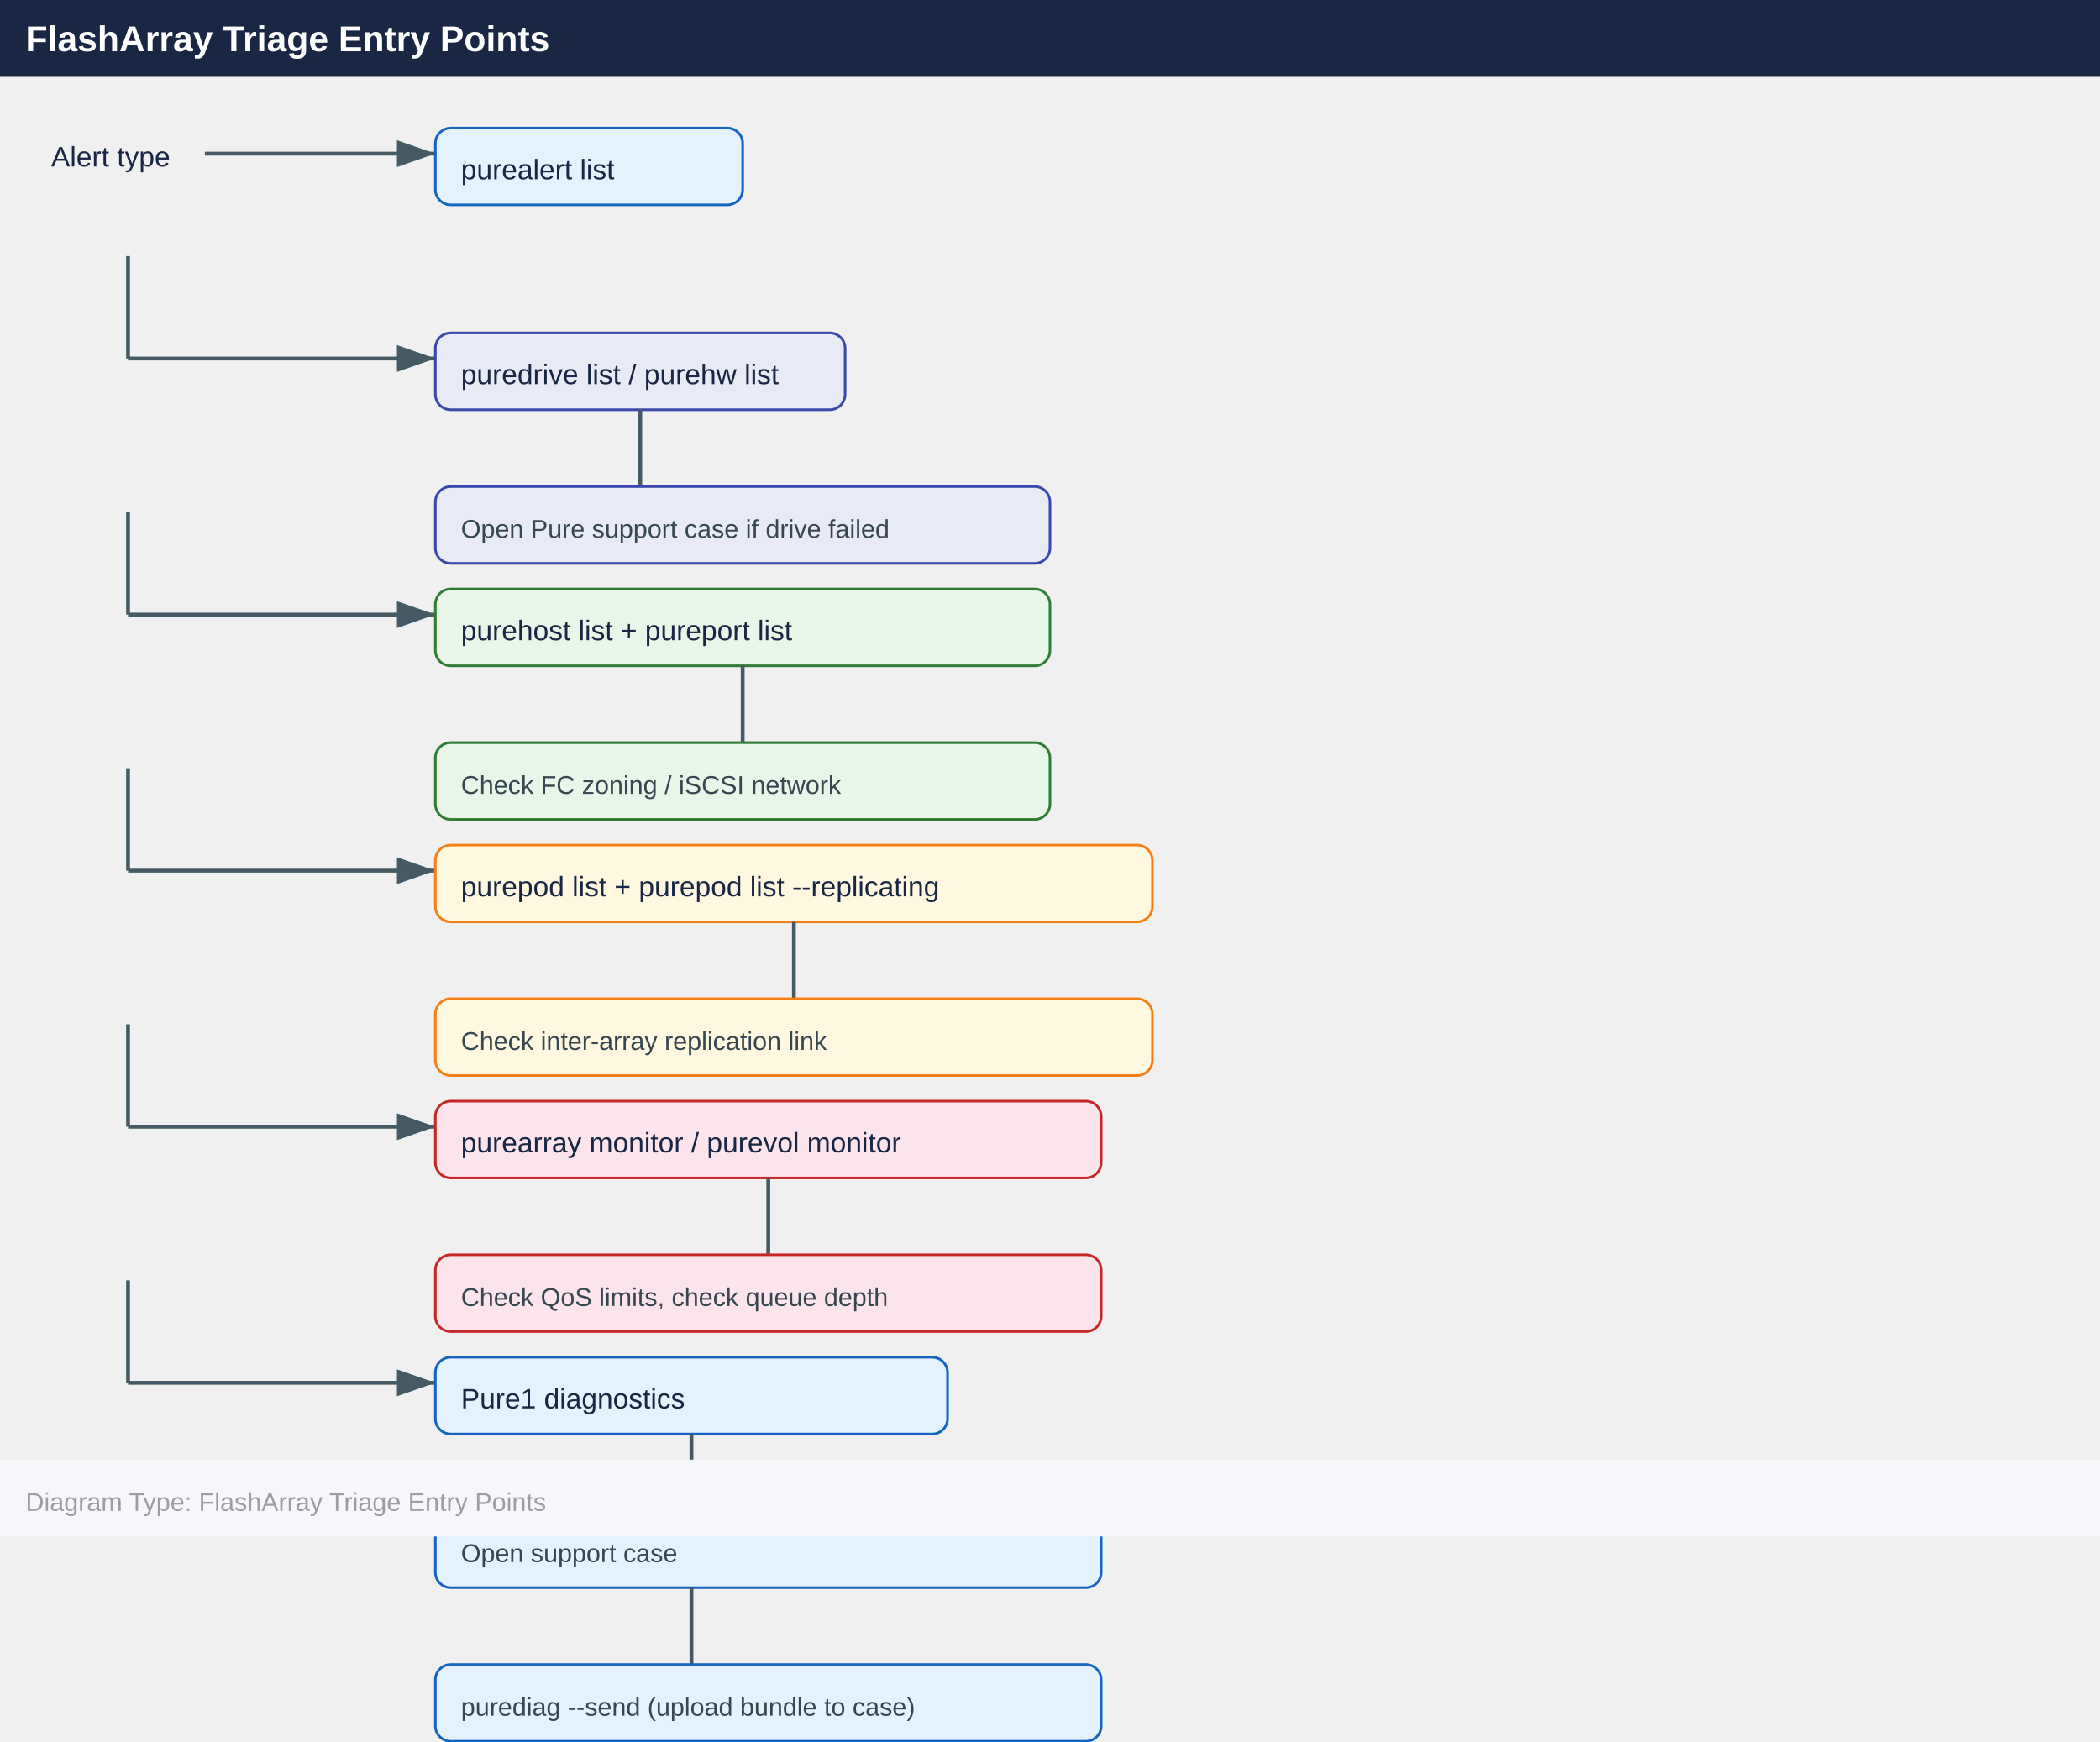
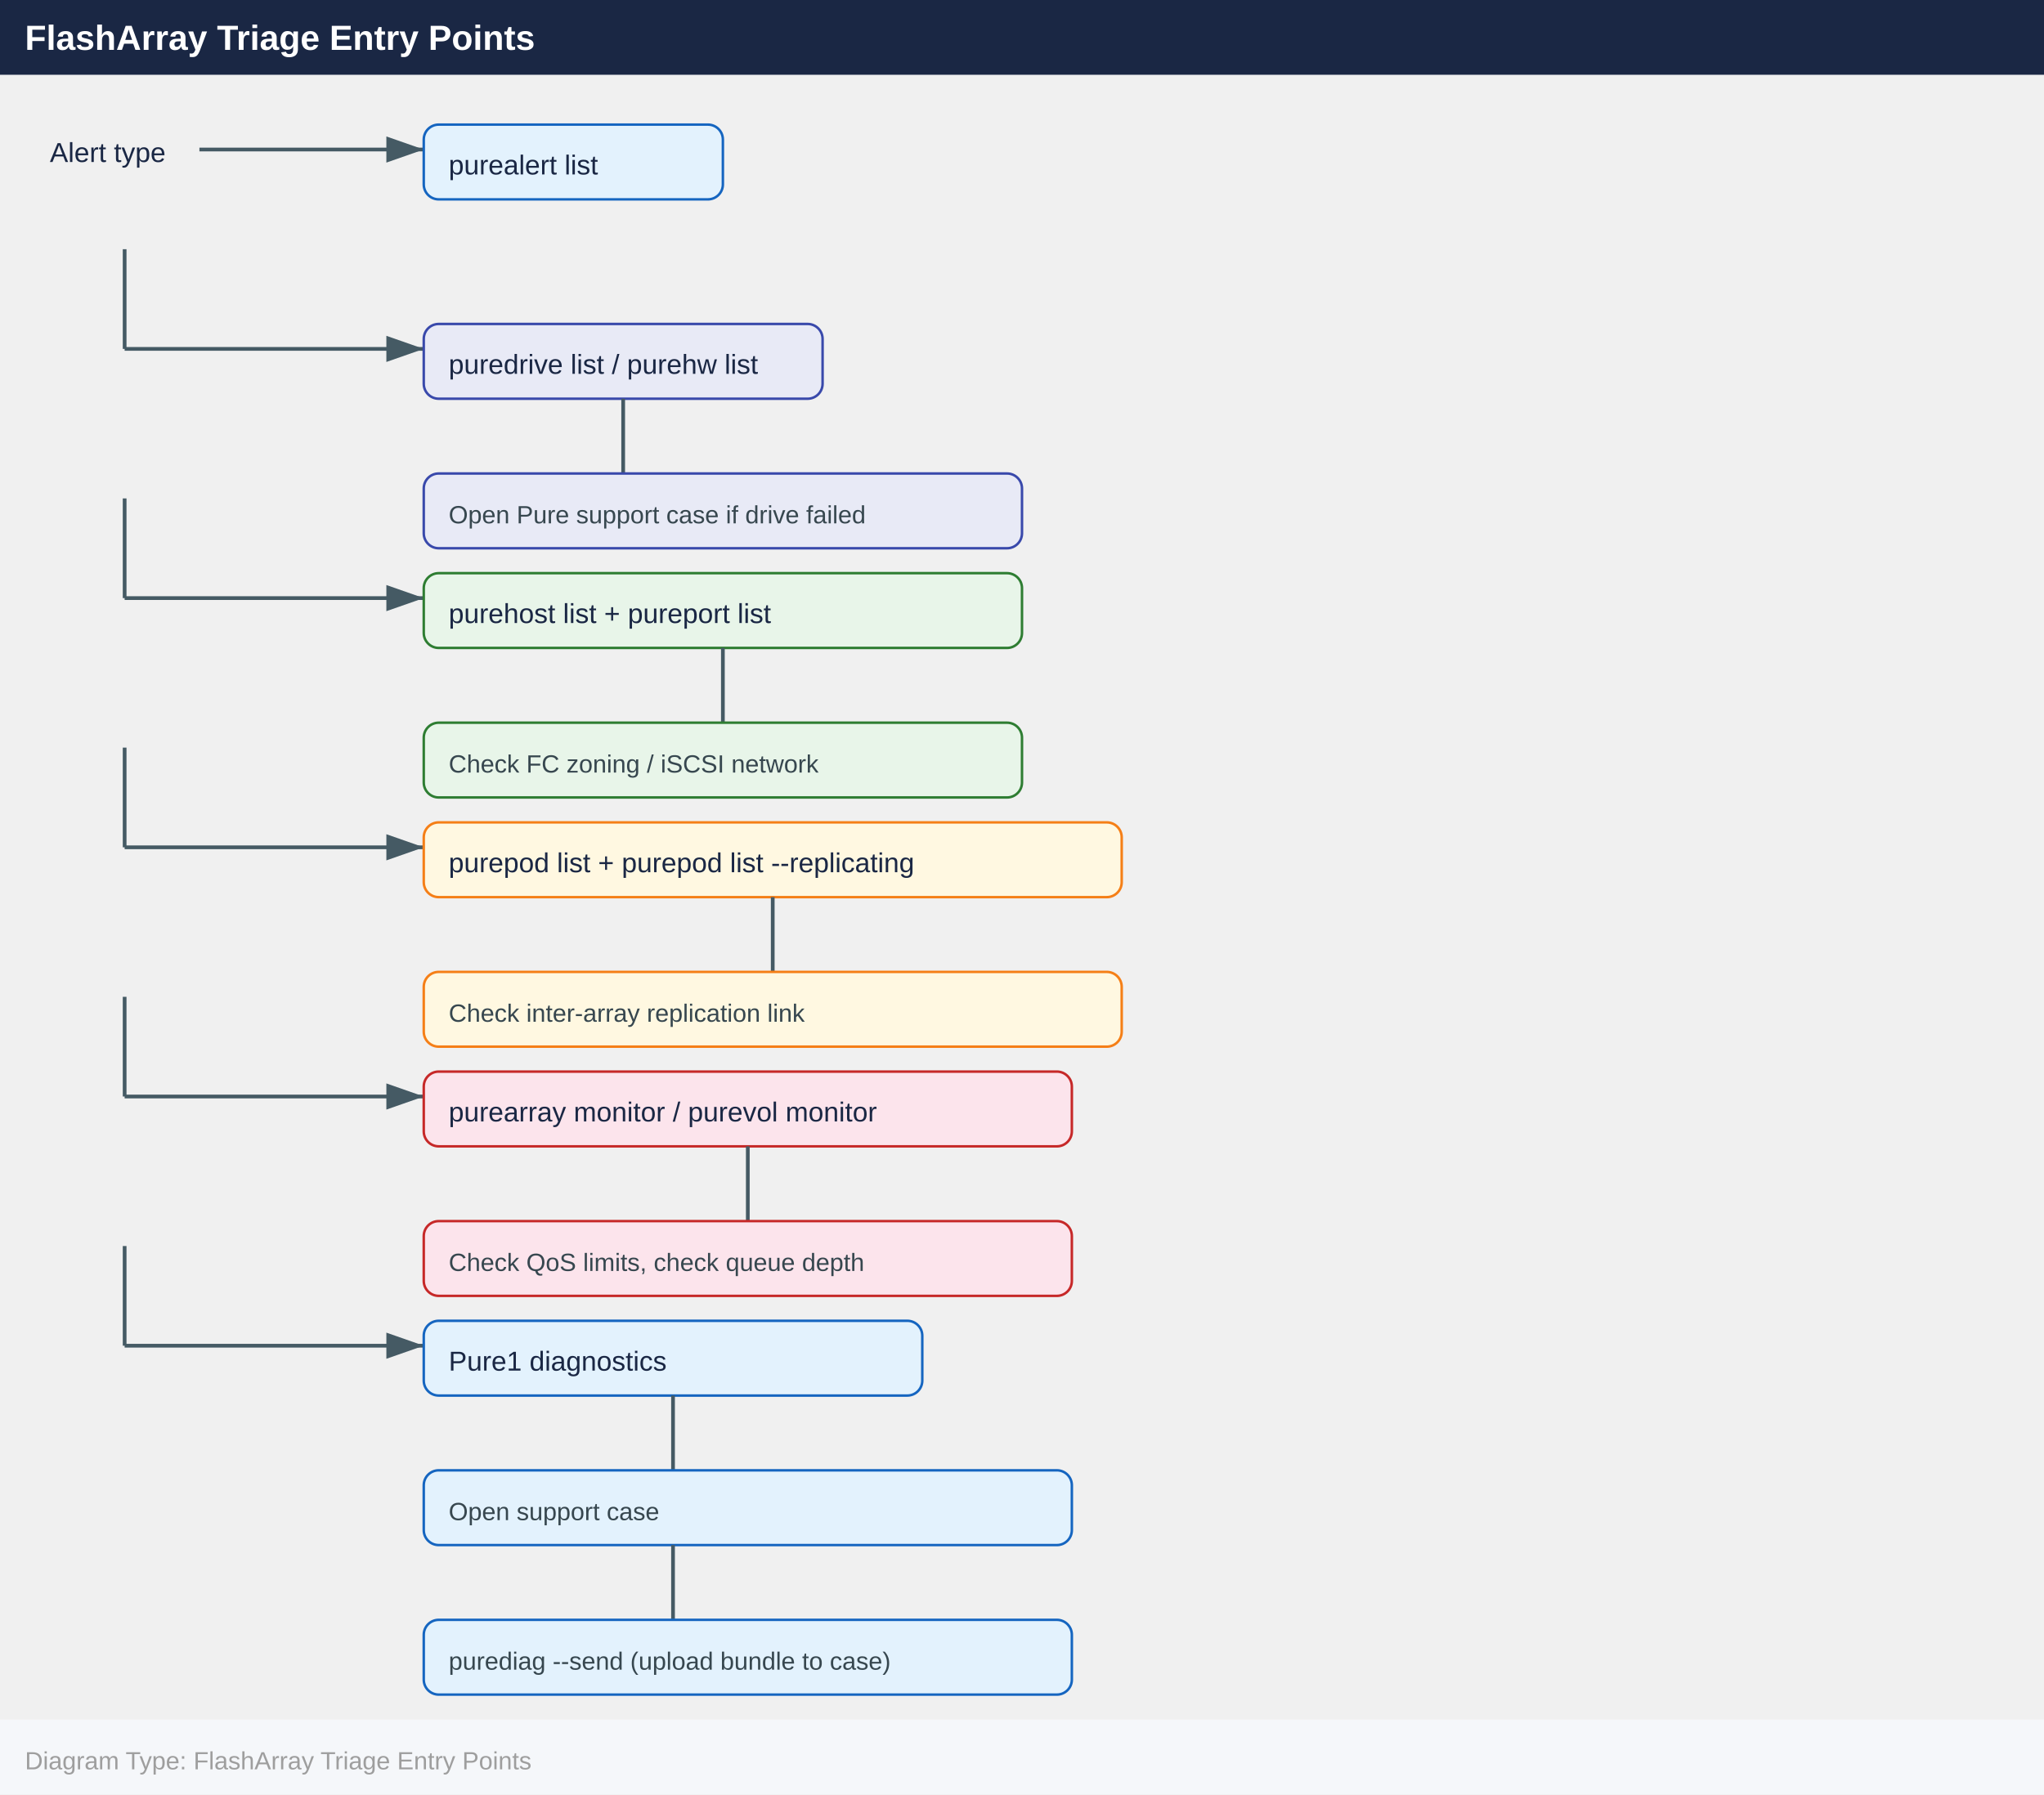
- <svg xmlns="http://www.w3.org/2000/svg" width="820" height="680" viewBox="0 0 820 680">
+ <svg xmlns="http://www.w3.org/2000/svg" width="820" height="720" viewBox="0 0 820 720">
  <defs>
    <marker id="arrowhead" markerWidth="10" markerHeight="7" refX="10" refY="3.5" orient="auto">
      <polygon points="0 0, 10 3.5, 0 7" fill="#455a64" />
    </marker>
  </defs>
  <rect x="0" y="0" width="820" height="30" fill="#1a2744" />
  <text x="10" y="20" font-family="Arial,Helvetica,sans-serif" font-size="14" font-weight="bold" fill="#ffffff">FlashArray Triage Entry Points</text>
  <g transform="translate(20, 50)">
    <text x="0" y="15" font-family="Arial,Helvetica,sans-serif" font-size="11" fill="#1a2744">Alert type</text>
    <line x1="60" y1="10" x2="150" y2="10" stroke="#455a64" stroke-width="1.5" marker-end="url(#arrowhead)" />
    <rect x="150" y="0" width="120" height="30" rx="6" fill="#e3f2fd" stroke="#1565c0" />
    <text x="160" y="20" font-family="Arial,Helvetica,sans-serif" font-size="11" fill="#1a2744">purealert list</text>
    <g transform="translate(0, 50)">
      <line x1="30" y1="0" x2="30" y2="40" stroke="#455a64" stroke-width="1.5" />
      <line x1="30" y1="40" x2="150" y2="40" stroke="#455a64" stroke-width="1.5" marker-end="url(#arrowhead)" />
      <rect x="150" y="30" width="160" height="30" rx="6" fill="#e8eaf6" stroke="#3949ab" />
      <text x="160" y="50" font-family="Arial,Helvetica,sans-serif" font-size="11" fill="#1a2744">puredrive list / purehw list</text>
      <line x1="230" y1="60" x2="230" y2="90" stroke="#455a64" stroke-width="1.5" />
      <rect x="150" y="90" width="240" height="30" rx="6" fill="#e8eaf6" stroke="#3949ab" />
      <text x="160" y="110" font-family="Arial,Helvetica,sans-serif" font-size="10" fill="#37474f">Open Pure support case if drive failed</text>
    </g>
    <g transform="translate(0, 150)">
      <line x1="30" y1="0" x2="30" y2="40" stroke="#455a64" stroke-width="1.5" />
      <line x1="30" y1="40" x2="150" y2="40" stroke="#455a64" stroke-width="1.5" marker-end="url(#arrowhead)" />
      <rect x="150" y="30" width="240" height="30" rx="6" fill="#e8f5e9" stroke="#2e7d32" />
      <text x="160" y="50" font-family="Arial,Helvetica,sans-serif" font-size="11" fill="#1a2744">purehost list + pureport list</text>
      <line x1="270" y1="60" x2="270" y2="90" stroke="#455a64" stroke-width="1.5" />
      <rect x="150" y="90" width="240" height="30" rx="6" fill="#e8f5e9" stroke="#2e7d32" />
      <text x="160" y="110" font-family="Arial,Helvetica,sans-serif" font-size="10" fill="#37474f">Check FC zoning / iSCSI network</text>
    </g>
    <g transform="translate(0, 250)">
      <line x1="30" y1="0" x2="30" y2="40" stroke="#455a64" stroke-width="1.5" />
      <line x1="30" y1="40" x2="150" y2="40" stroke="#455a64" stroke-width="1.5" marker-end="url(#arrowhead)" />
      <rect x="150" y="30" width="280" height="30" rx="6" fill="#fff8e1" stroke="#f57f17" />
      <text x="160" y="50" font-family="Arial,Helvetica,sans-serif" font-size="11" fill="#1a2744">purepod list + purepod list --replicating</text>
      <line x1="290" y1="60" x2="290" y2="90" stroke="#455a64" stroke-width="1.5" />
      <rect x="150" y="90" width="280" height="30" rx="6" fill="#fff8e1" stroke="#f57f17" />
      <text x="160" y="110" font-family="Arial,Helvetica,sans-serif" font-size="10" fill="#37474f">Check inter-array replication link</text>
    </g>
    <g transform="translate(0, 350)">
      <line x1="30" y1="0" x2="30" y2="40" stroke="#455a64" stroke-width="1.5" />
      <line x1="30" y1="40" x2="150" y2="40" stroke="#455a64" stroke-width="1.5" marker-end="url(#arrowhead)" />
      <rect x="150" y="30" width="260" height="30" rx="6" fill="#fce4ec" stroke="#c62828" />
      <text x="160" y="50" font-family="Arial,Helvetica,sans-serif" font-size="11" fill="#1a2744">purearray monitor / purevol monitor</text>
      <line x1="280" y1="60" x2="280" y2="90" stroke="#455a64" stroke-width="1.5" />
      <rect x="150" y="90" width="260" height="30" rx="6" fill="#fce4ec" stroke="#c62828" />
      <text x="160" y="110" font-family="Arial,Helvetica,sans-serif" font-size="10" fill="#37474f">Check QoS limits, check queue depth</text>
    </g>
    <g transform="translate(0, 450)">
      <line x1="30" y1="0" x2="30" y2="40" stroke="#455a64" stroke-width="1.5" />
      <line x1="30" y1="40" x2="150" y2="40" stroke="#455a64" stroke-width="1.5" marker-end="url(#arrowhead)" />
      <rect x="150" y="30" width="200" height="30" rx="6" fill="#e3f2fd" stroke="#1565c0" />
      <text x="160" y="50" font-family="Arial,Helvetica,sans-serif" font-size="11" fill="#1a2744">Pure1 diagnostics</text>
      <line x1="250" y1="60" x2="250" y2="90" stroke="#455a64" stroke-width="1.5" />
      <rect x="150" y="90" width="260" height="30" rx="6" fill="#e3f2fd" stroke="#1565c0" />
      <text x="160" y="110" font-family="Arial,Helvetica,sans-serif" font-size="10" fill="#37474f">Open support case</text>
      <line x1="250" y1="120" x2="250" y2="150" stroke="#455a64" stroke-width="1.5" />
      <rect x="150" y="150" width="260" height="30" rx="6" fill="#e3f2fd" stroke="#1565c0" />
      <text x="160" y="170" font-family="Arial,Helvetica,sans-serif" font-size="10" fill="#37474f">purediag --send (upload bundle to case)</text>
    </g>
  </g>
-   <rect x="0" y="570" width="820" height="30" fill="#f5f7fa" />
-   <text x="10" y="590" font-family="Arial,Helvetica,sans-serif" font-size="10" fill="#9e9e9e">Diagram Type: FlashArray Triage Entry Points</text>
+   <rect x="0" y="690" width="820" height="30" fill="#f5f7fa" />
+   <text x="10" y="710" font-family="Arial,Helvetica,sans-serif" font-size="10" fill="#9e9e9e">Diagram Type: FlashArray Triage Entry Points</text>
</svg>
